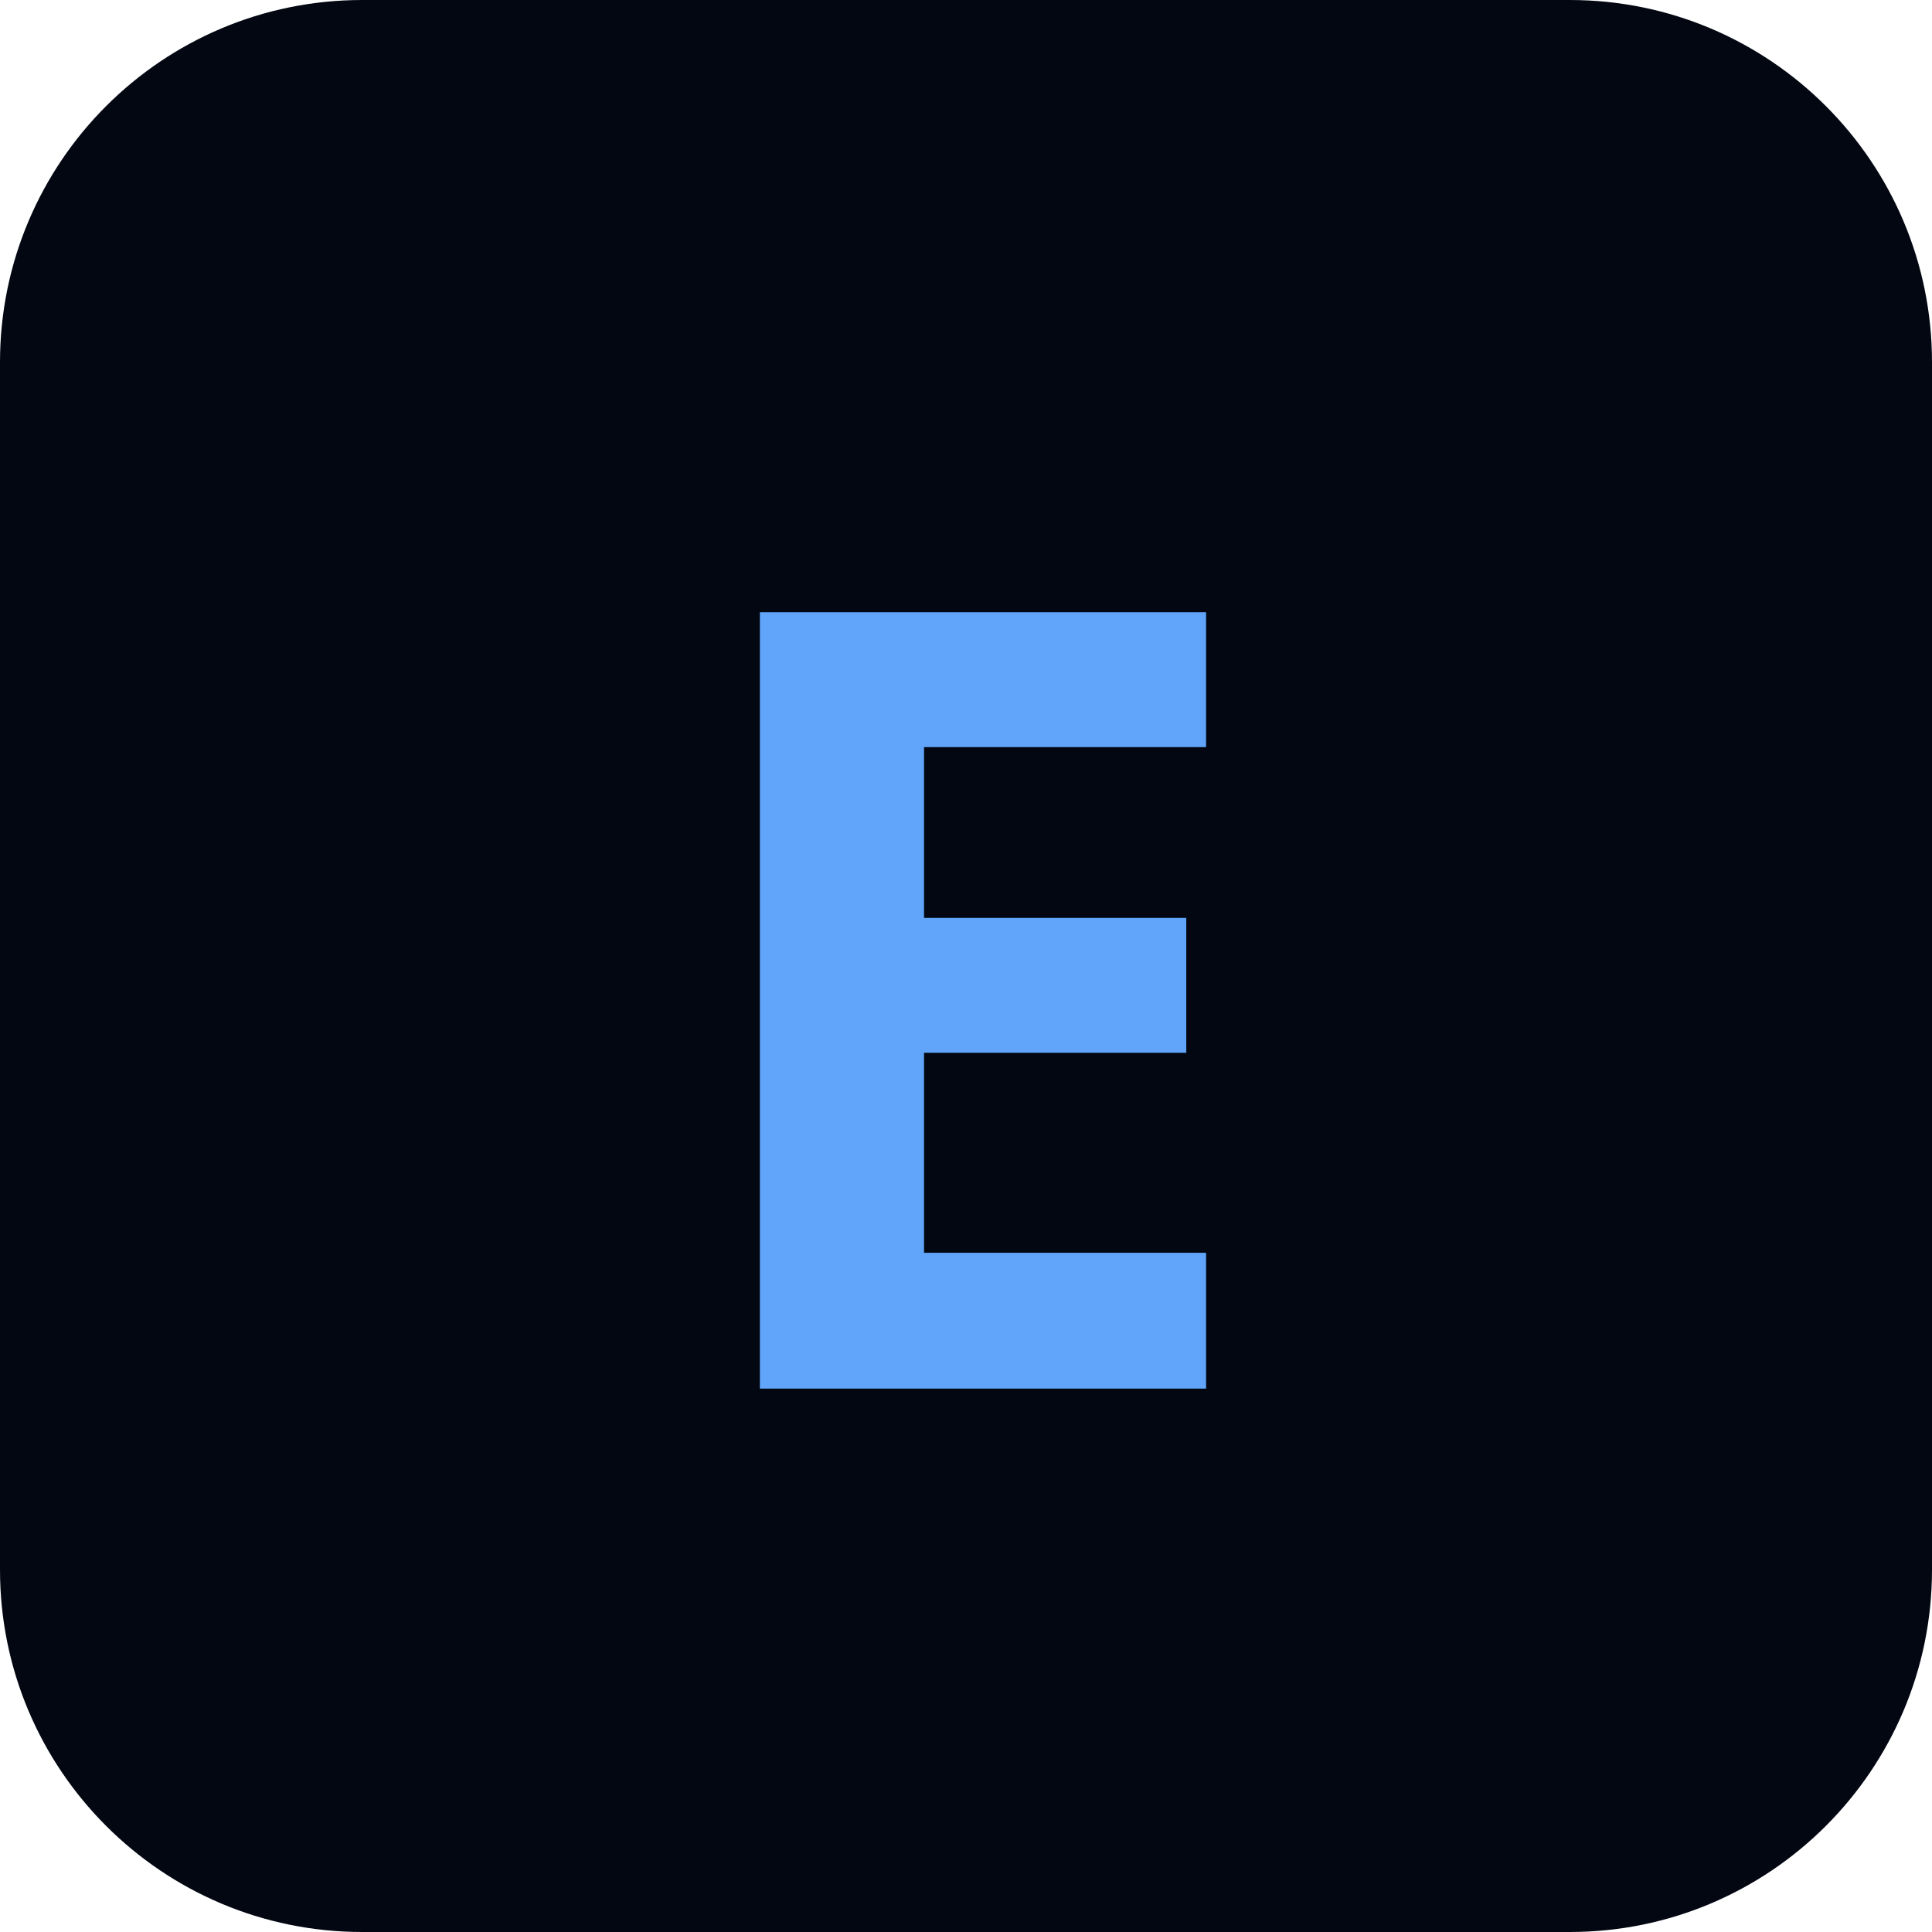
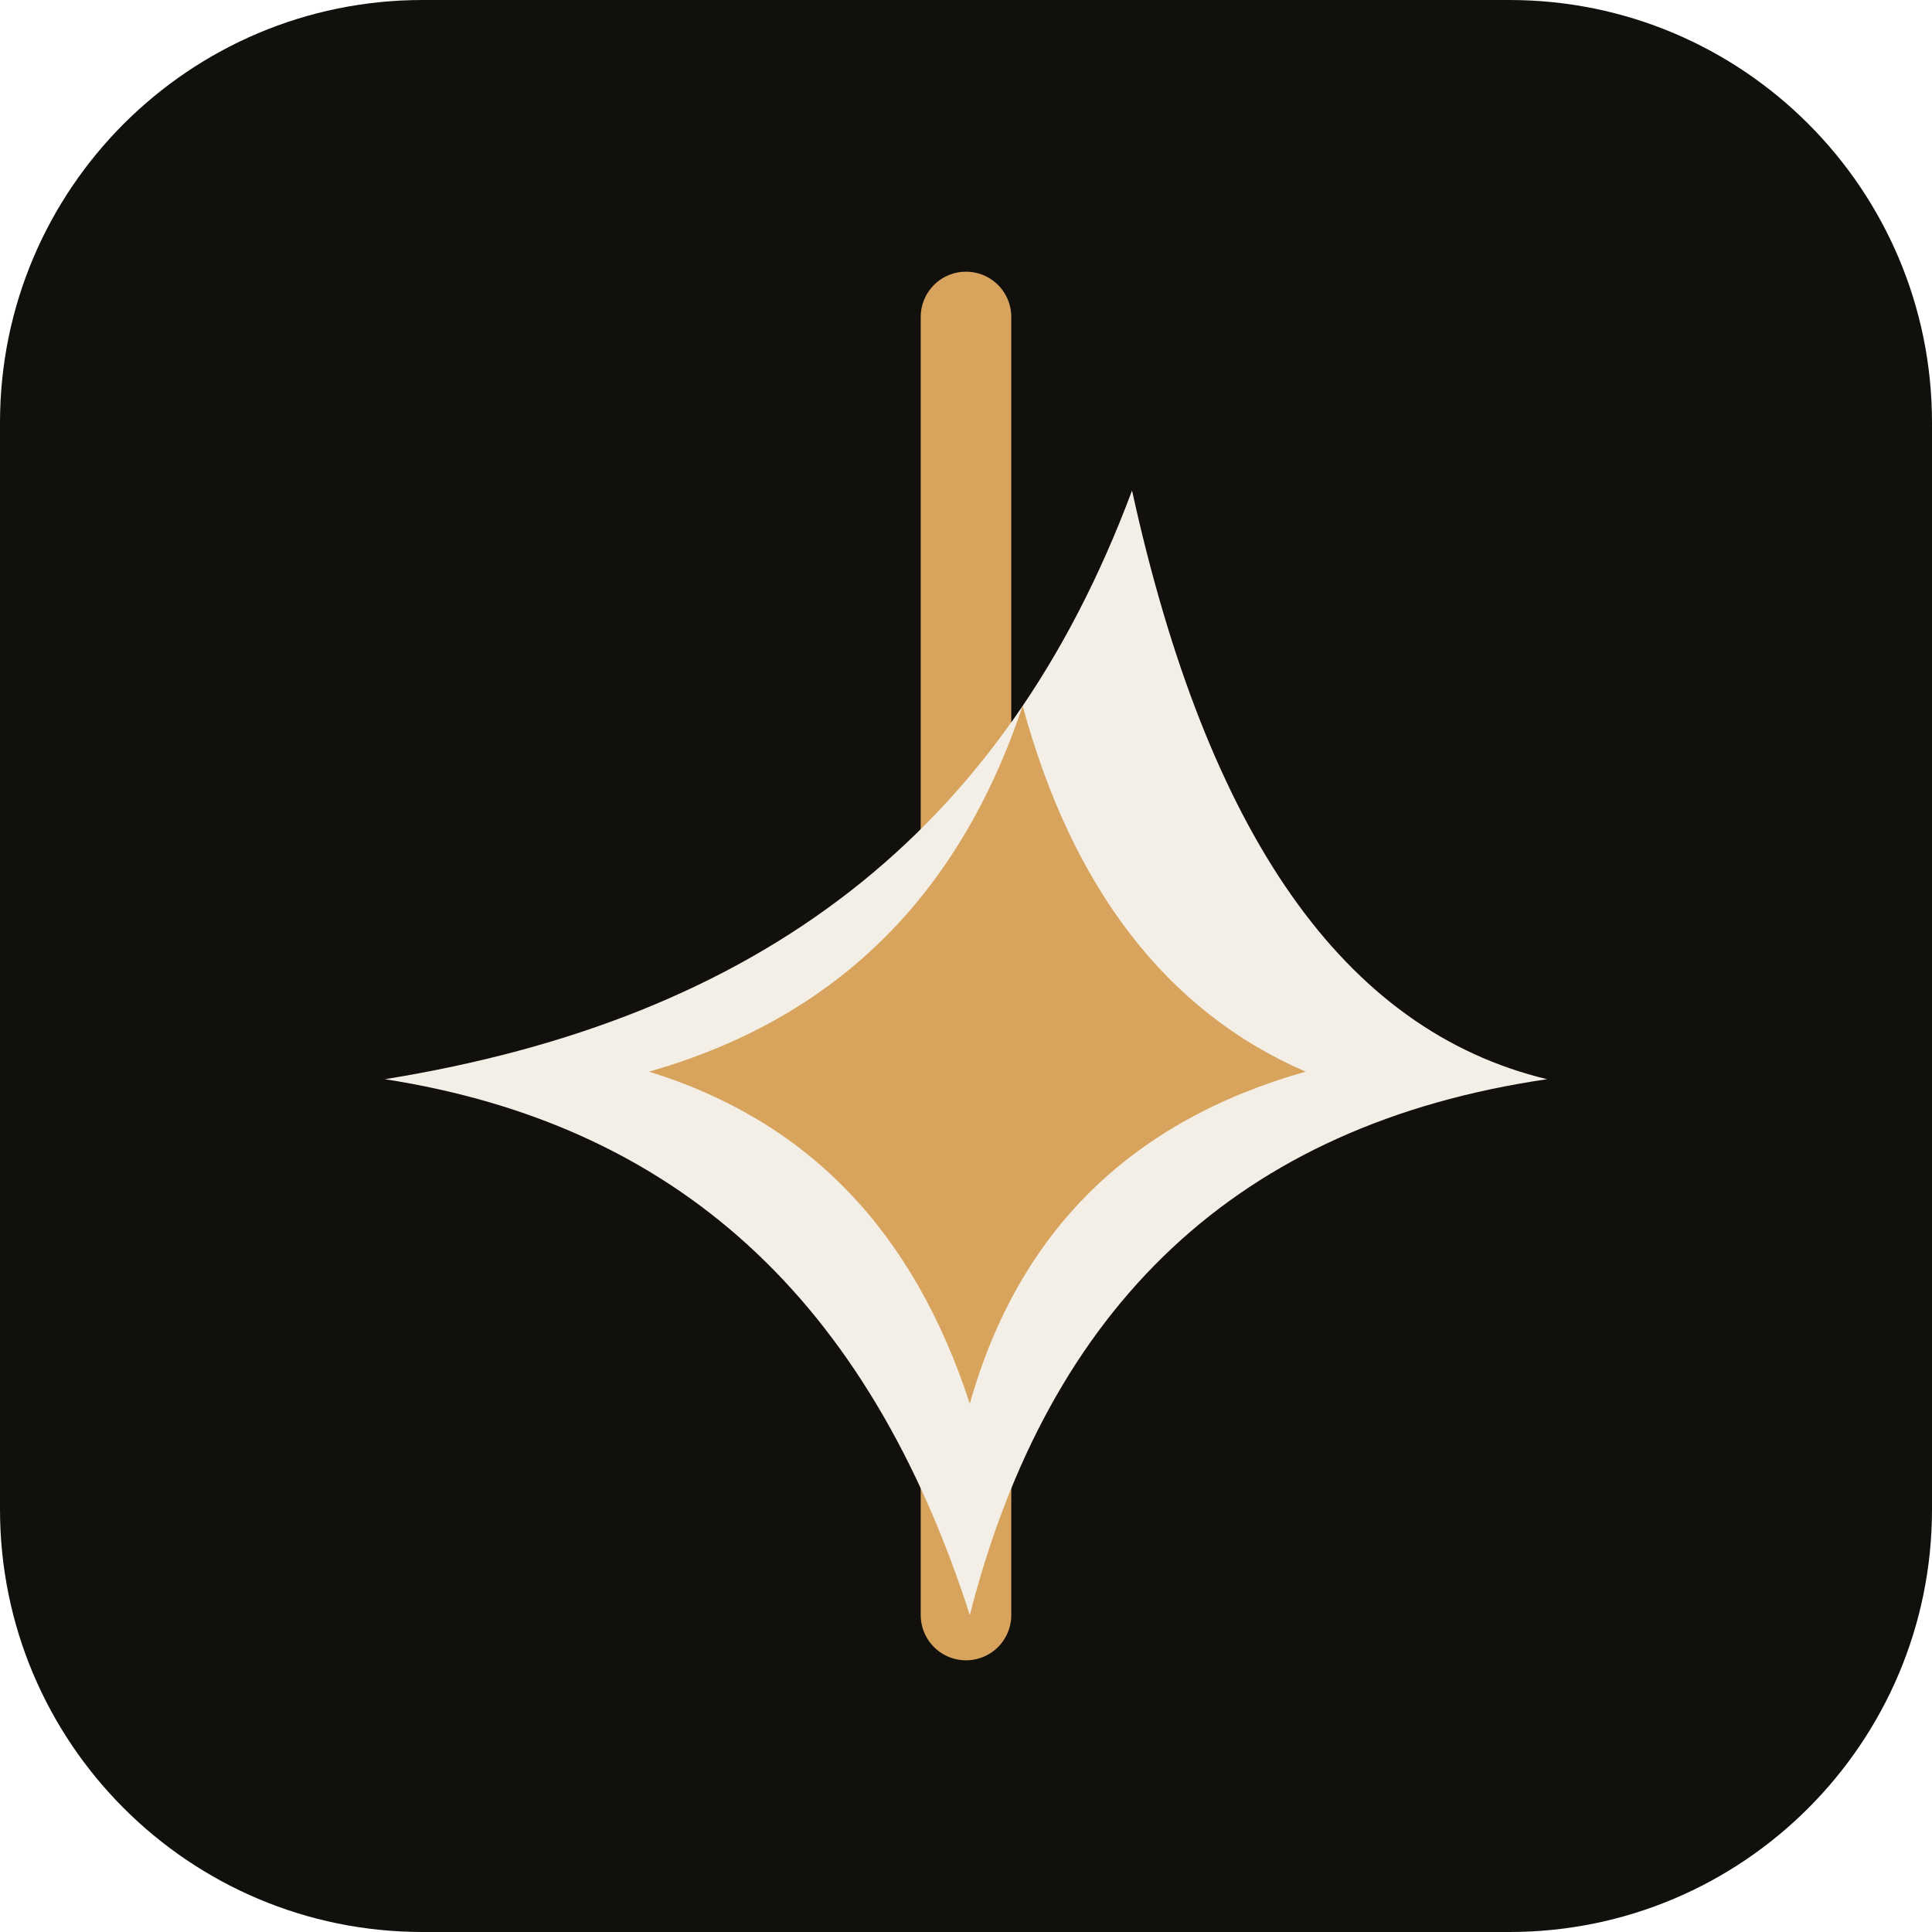
<svg xmlns="http://www.w3.org/2000/svg" viewBox="0 0 32 32" fill="none">
-   <rect width="32" height="32" rx="6" fill="#030712" />
-   <text x="16" y="23" text-anchor="middle" font-family="system-ui, sans-serif" font-weight="700" font-size="18" fill="#60a5fa">E</text>
+   <rect width="32" height="32" rx="7" fill="#11100D" />
+   <path d="M16 5.25V26.75" stroke="#D8A45D" stroke-width="1.5" stroke-linecap="round" />
+   <path d="M6.375 17.875C12.563 16.875 16.625 13.813 18.75 8.125C20 13.813 22.25 17.063 25.625 17.875C20.5 18.625 17.375 21.625 16.063 26.75C14.375 21.5 11.188 18.625 6.375 17.875Z" fill="#F3EFE7" />
+   <path d="M10.75 17.75C13.813 16.875 15.875 14.875 16.938 11.688C17.75 14.688 19.313 16.75 21.625 17.75C18.75 18.563 16.875 20.375 16.063 23.25C15.125 20.375 13.375 18.563 10.75 17.75Z" fill="#D8A45D" />
</svg>
